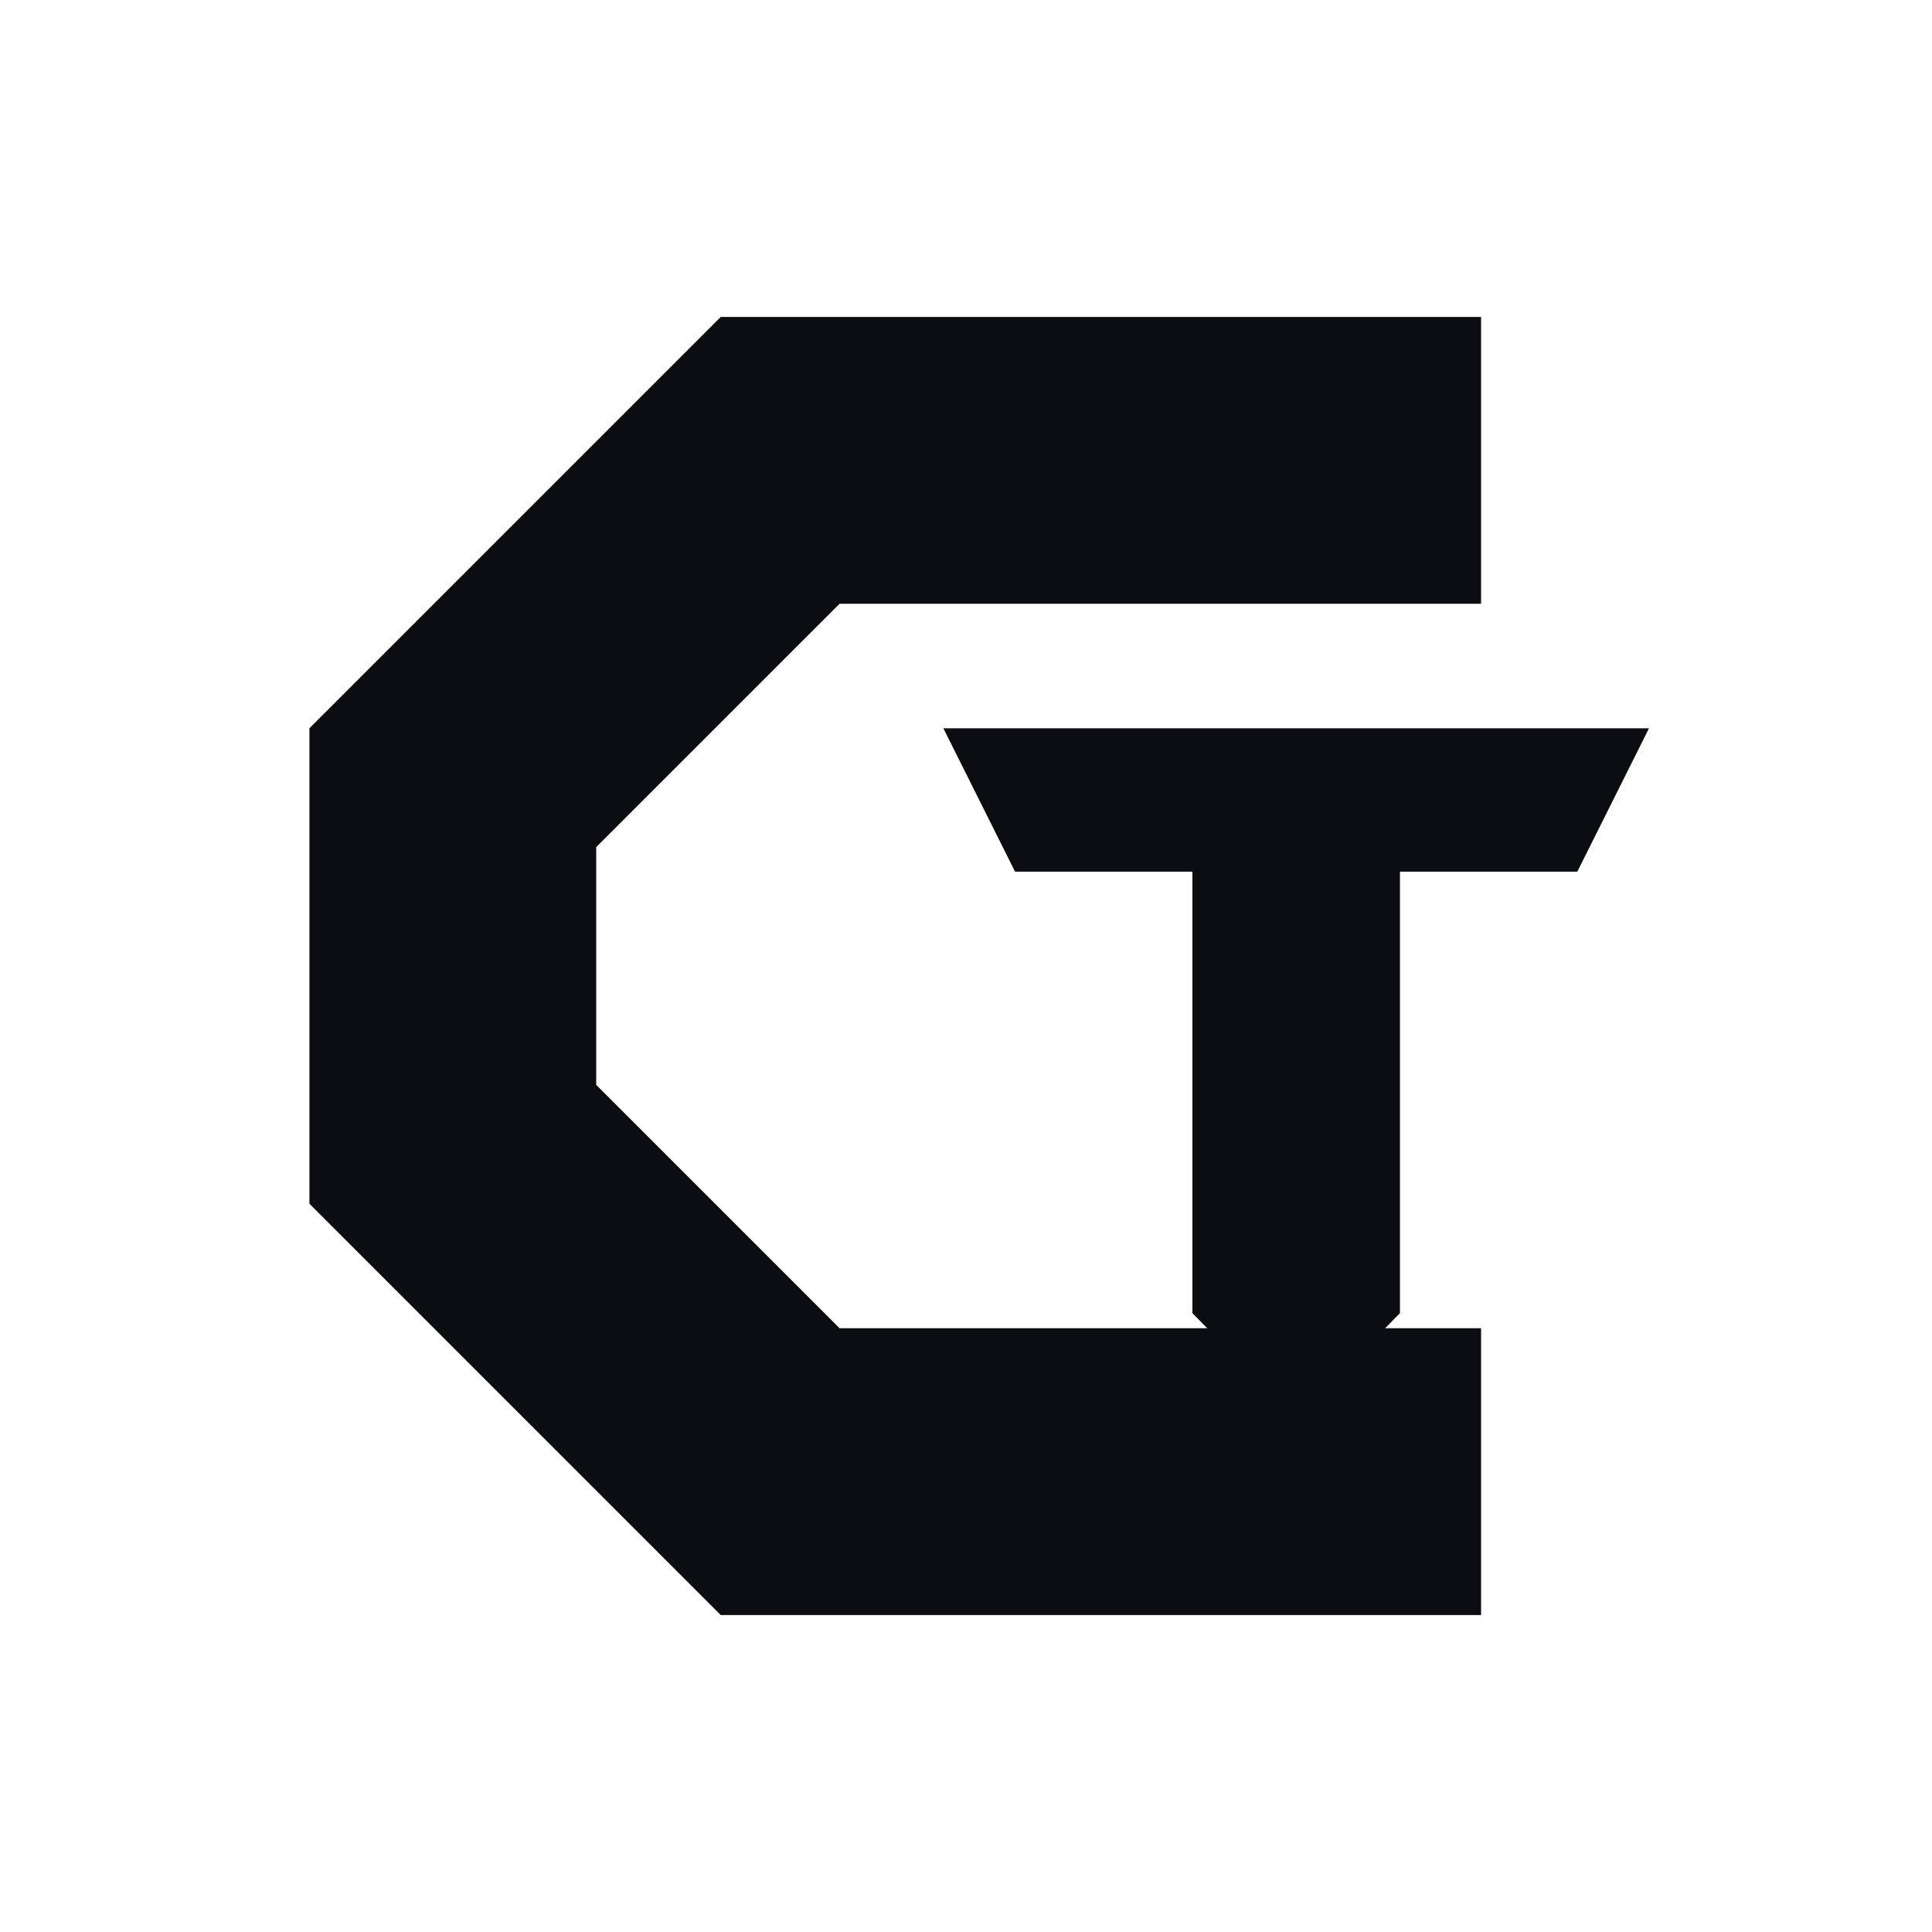
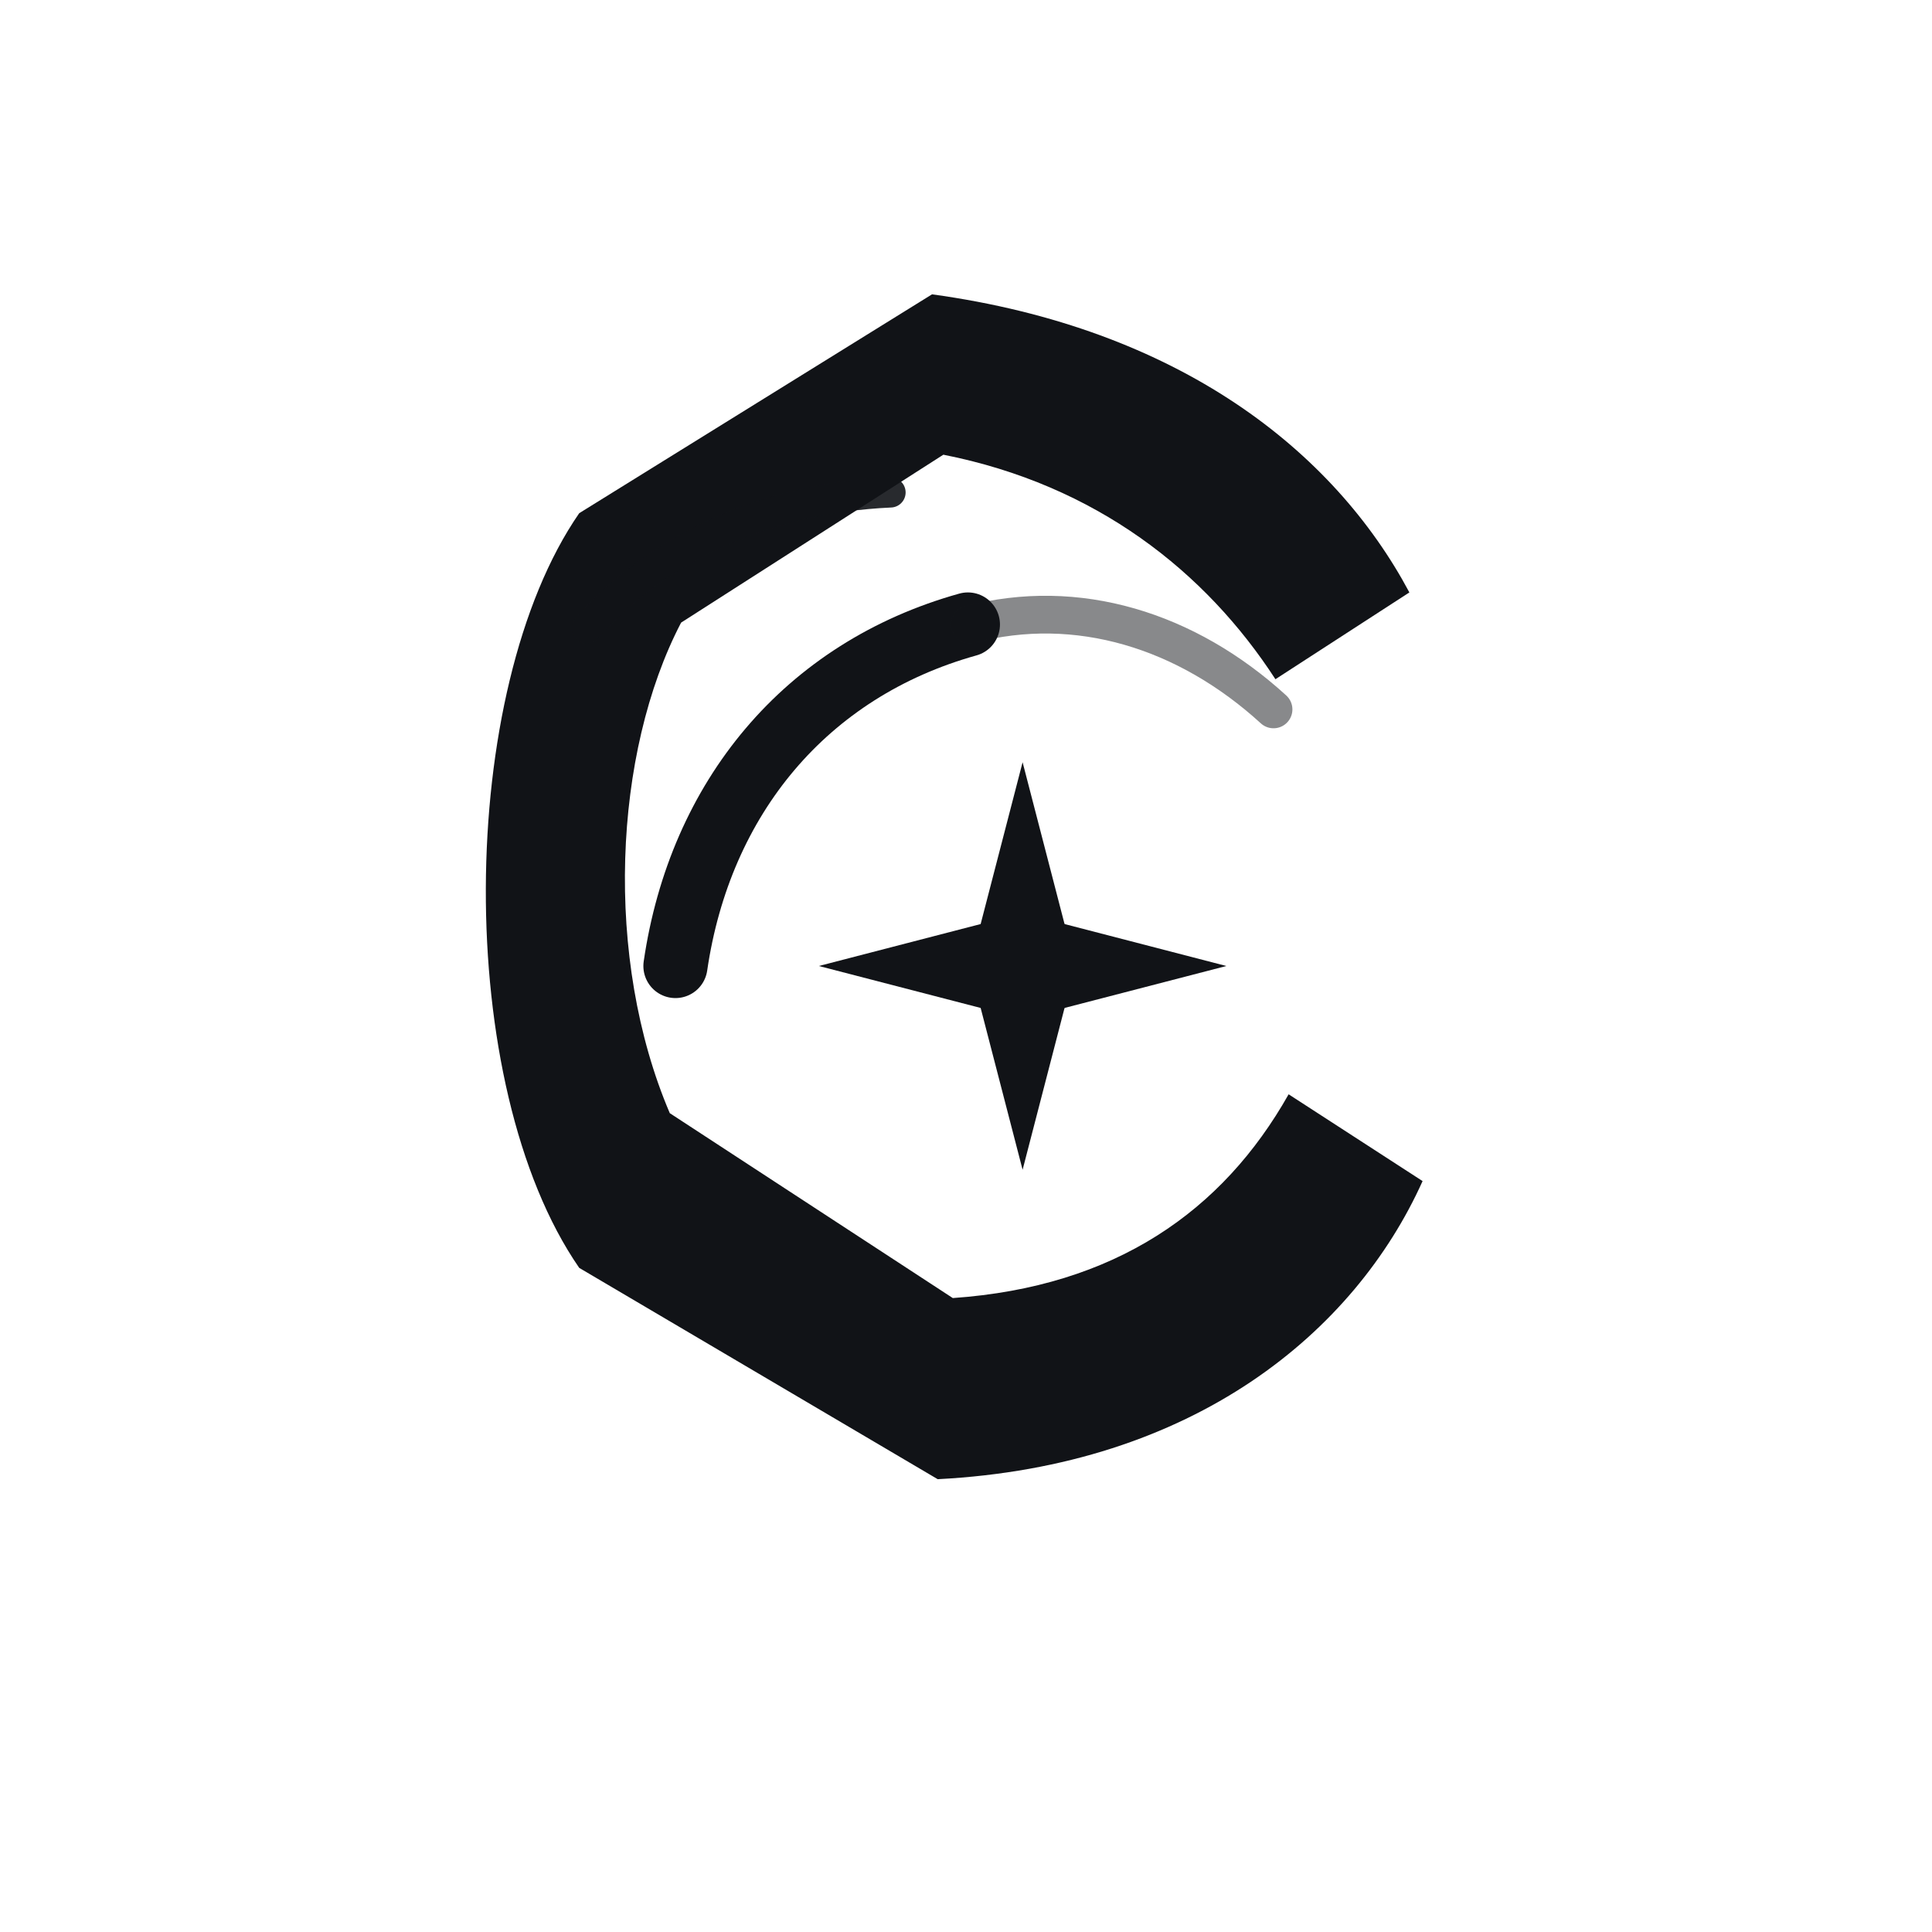
<svg xmlns="http://www.w3.org/2000/svg" viewBox="0 0 1024 1024" role="img" aria-labelledby="title desc">
-   <path d="M785 168H382L164 386V638L382 856H785V704H445L316 575V449L445 320H785V168Z" fill="#0B0D10" />
-   <path d="M500 386H874L836 462H538L500 386Z" fill="#0B0D10" />
-   <path d="M632 444H742V696L687 752L632 696V444Z" fill="#0B0D10" />
+   <path d="M307 272 L494 156 C625 174 707 239 747 314 L676 360 C639 303 581 257 500 241 L361 330 C325 399 320 508 355 590 L505 688 C591 682 648 642 683 580 L754 626 C718 706 633 777 497 784 L307 672 C240 575 242 366 307 272 Z" fill="#111317" />
+   <path d="M311 333 C348 291 405 264 472 261" fill="none" stroke="#111317" stroke-width="16" stroke-linecap="round" opacity="0.9" />
+   <path d="M358 512 C371 423 427 355 513 331" fill="none" stroke="#111317" stroke-width="34" stroke-linecap="round" />
+   <path d="M514 331 C571 316 629 334 675 376" fill="none" stroke="#111317" stroke-width="20" stroke-linecap="round" opacity="0.5" />
+   <path d="M542 404 L570 512 L542 620 L514 512 Z" fill="#111317" />
+   <path d="M434 512 L542 484 L650 512 L542 540 Z" fill="#111317" />
</svg>
